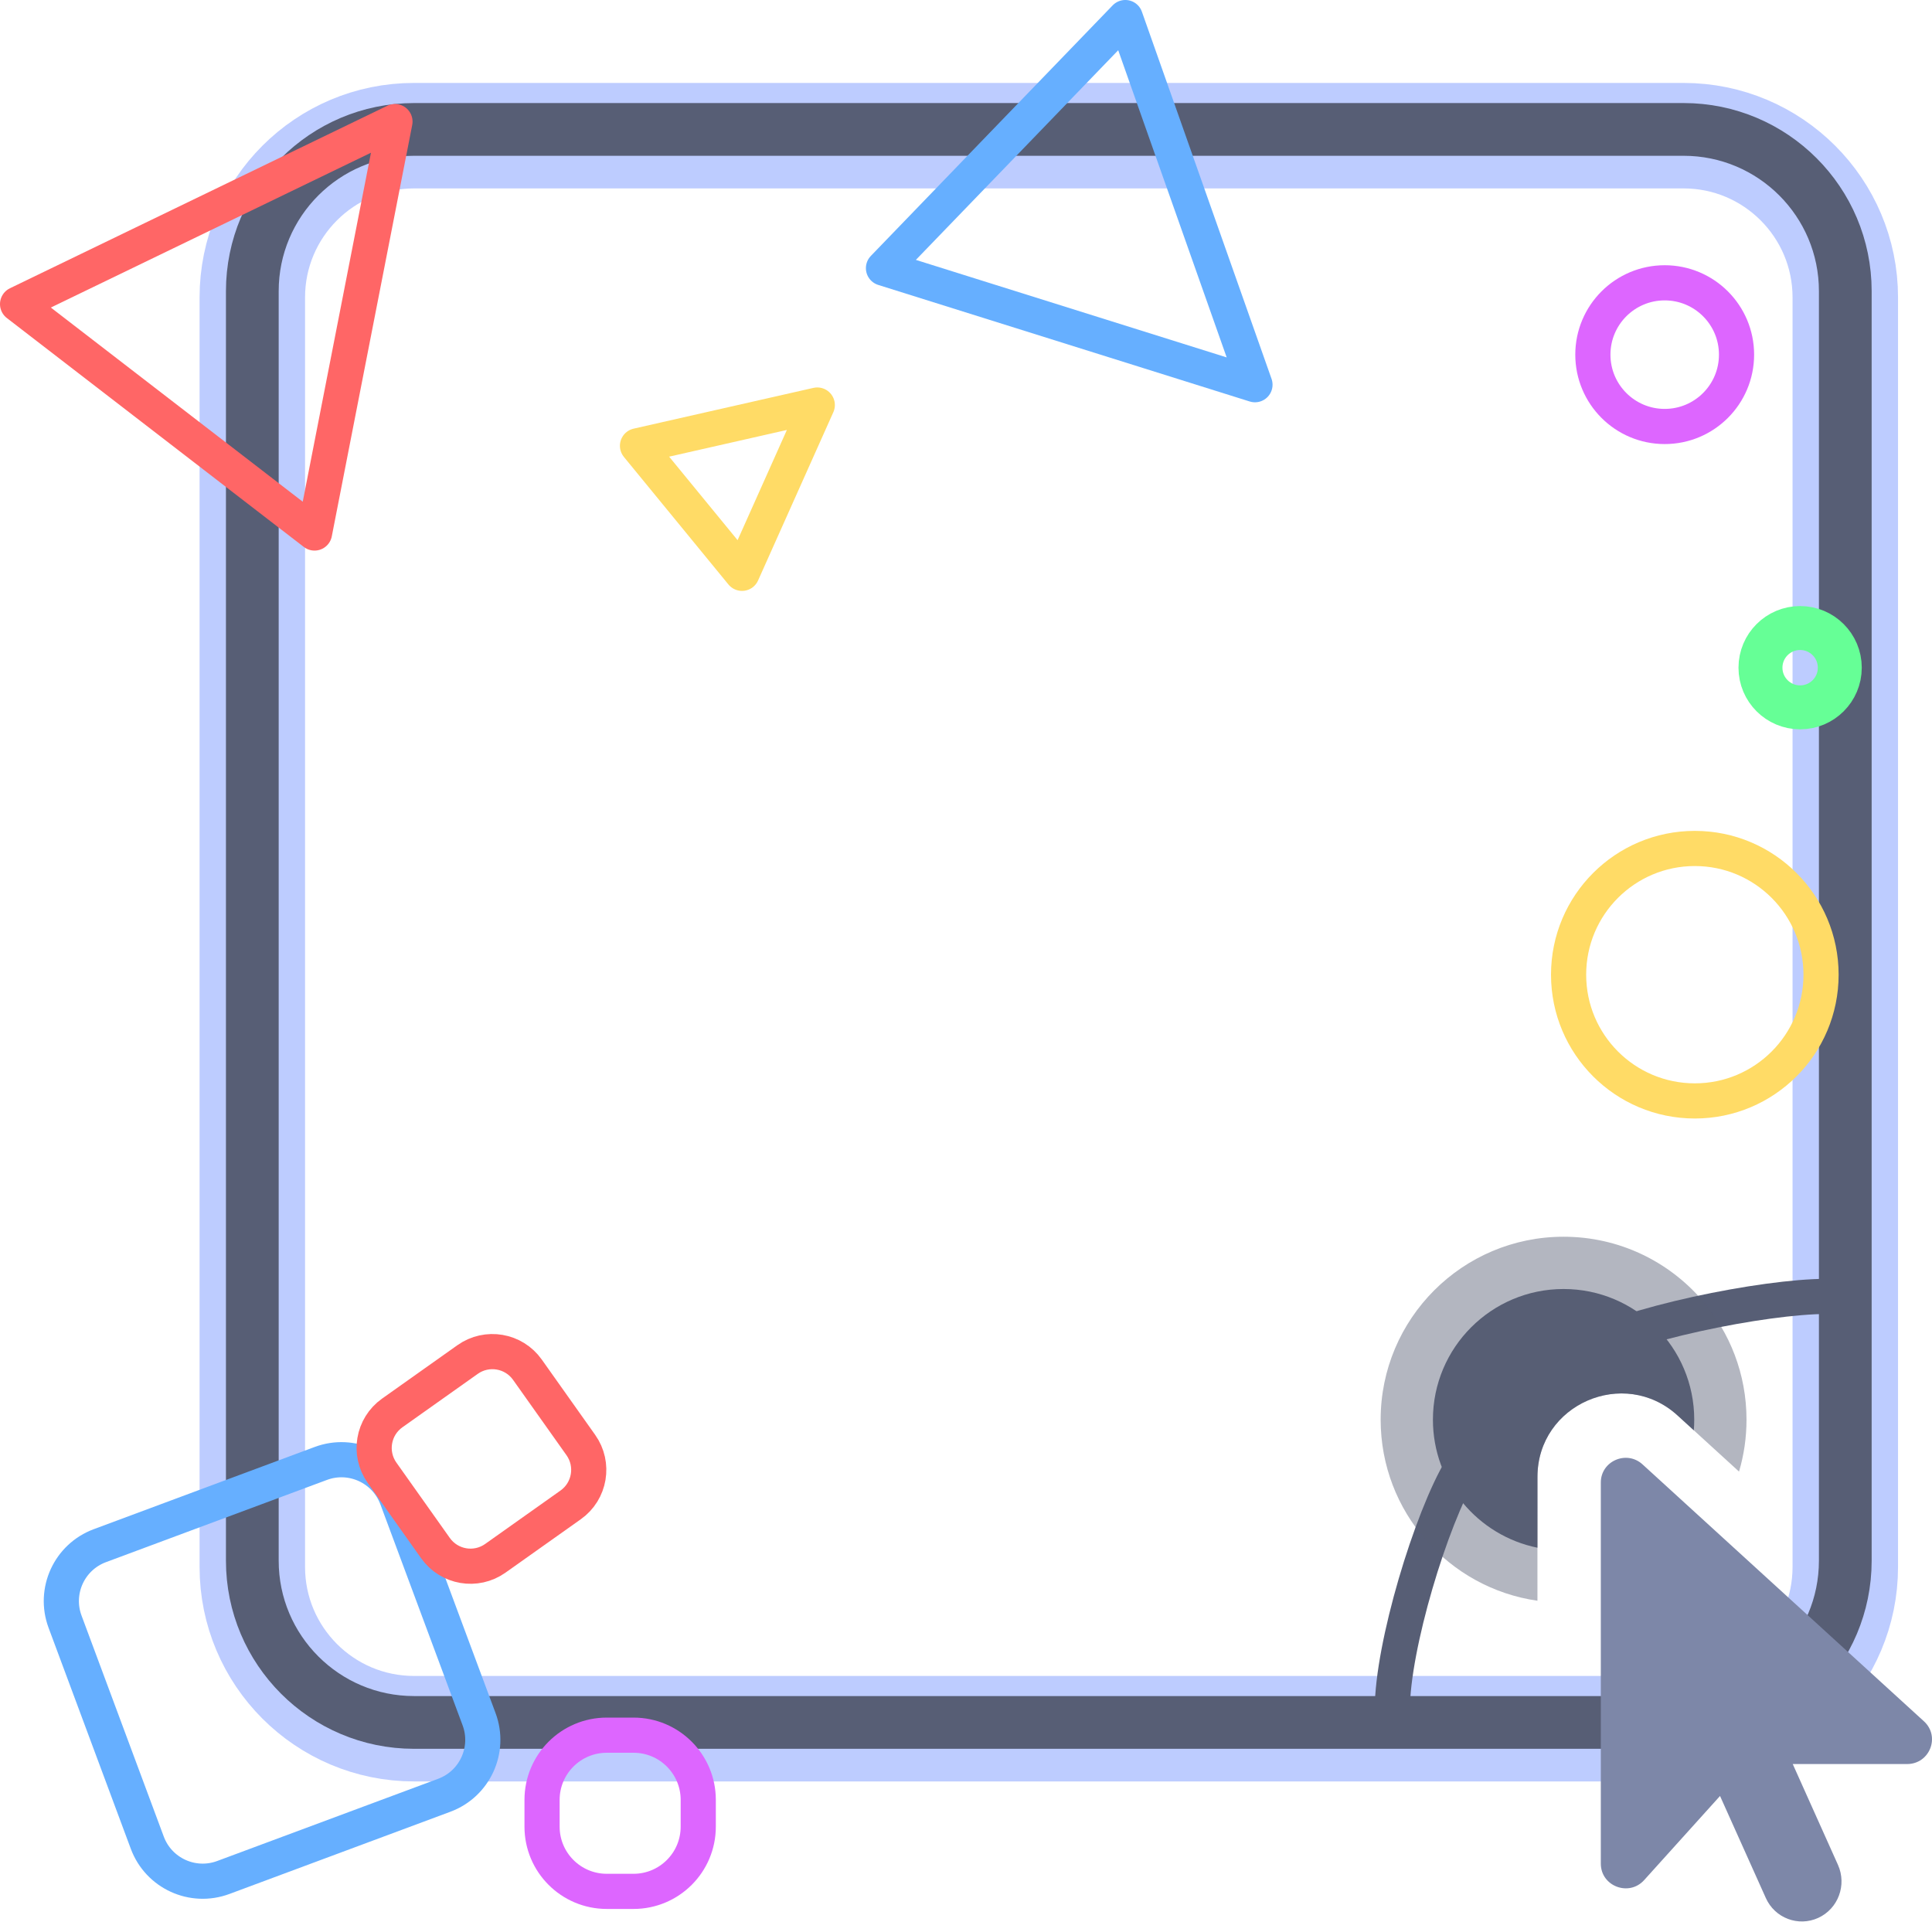
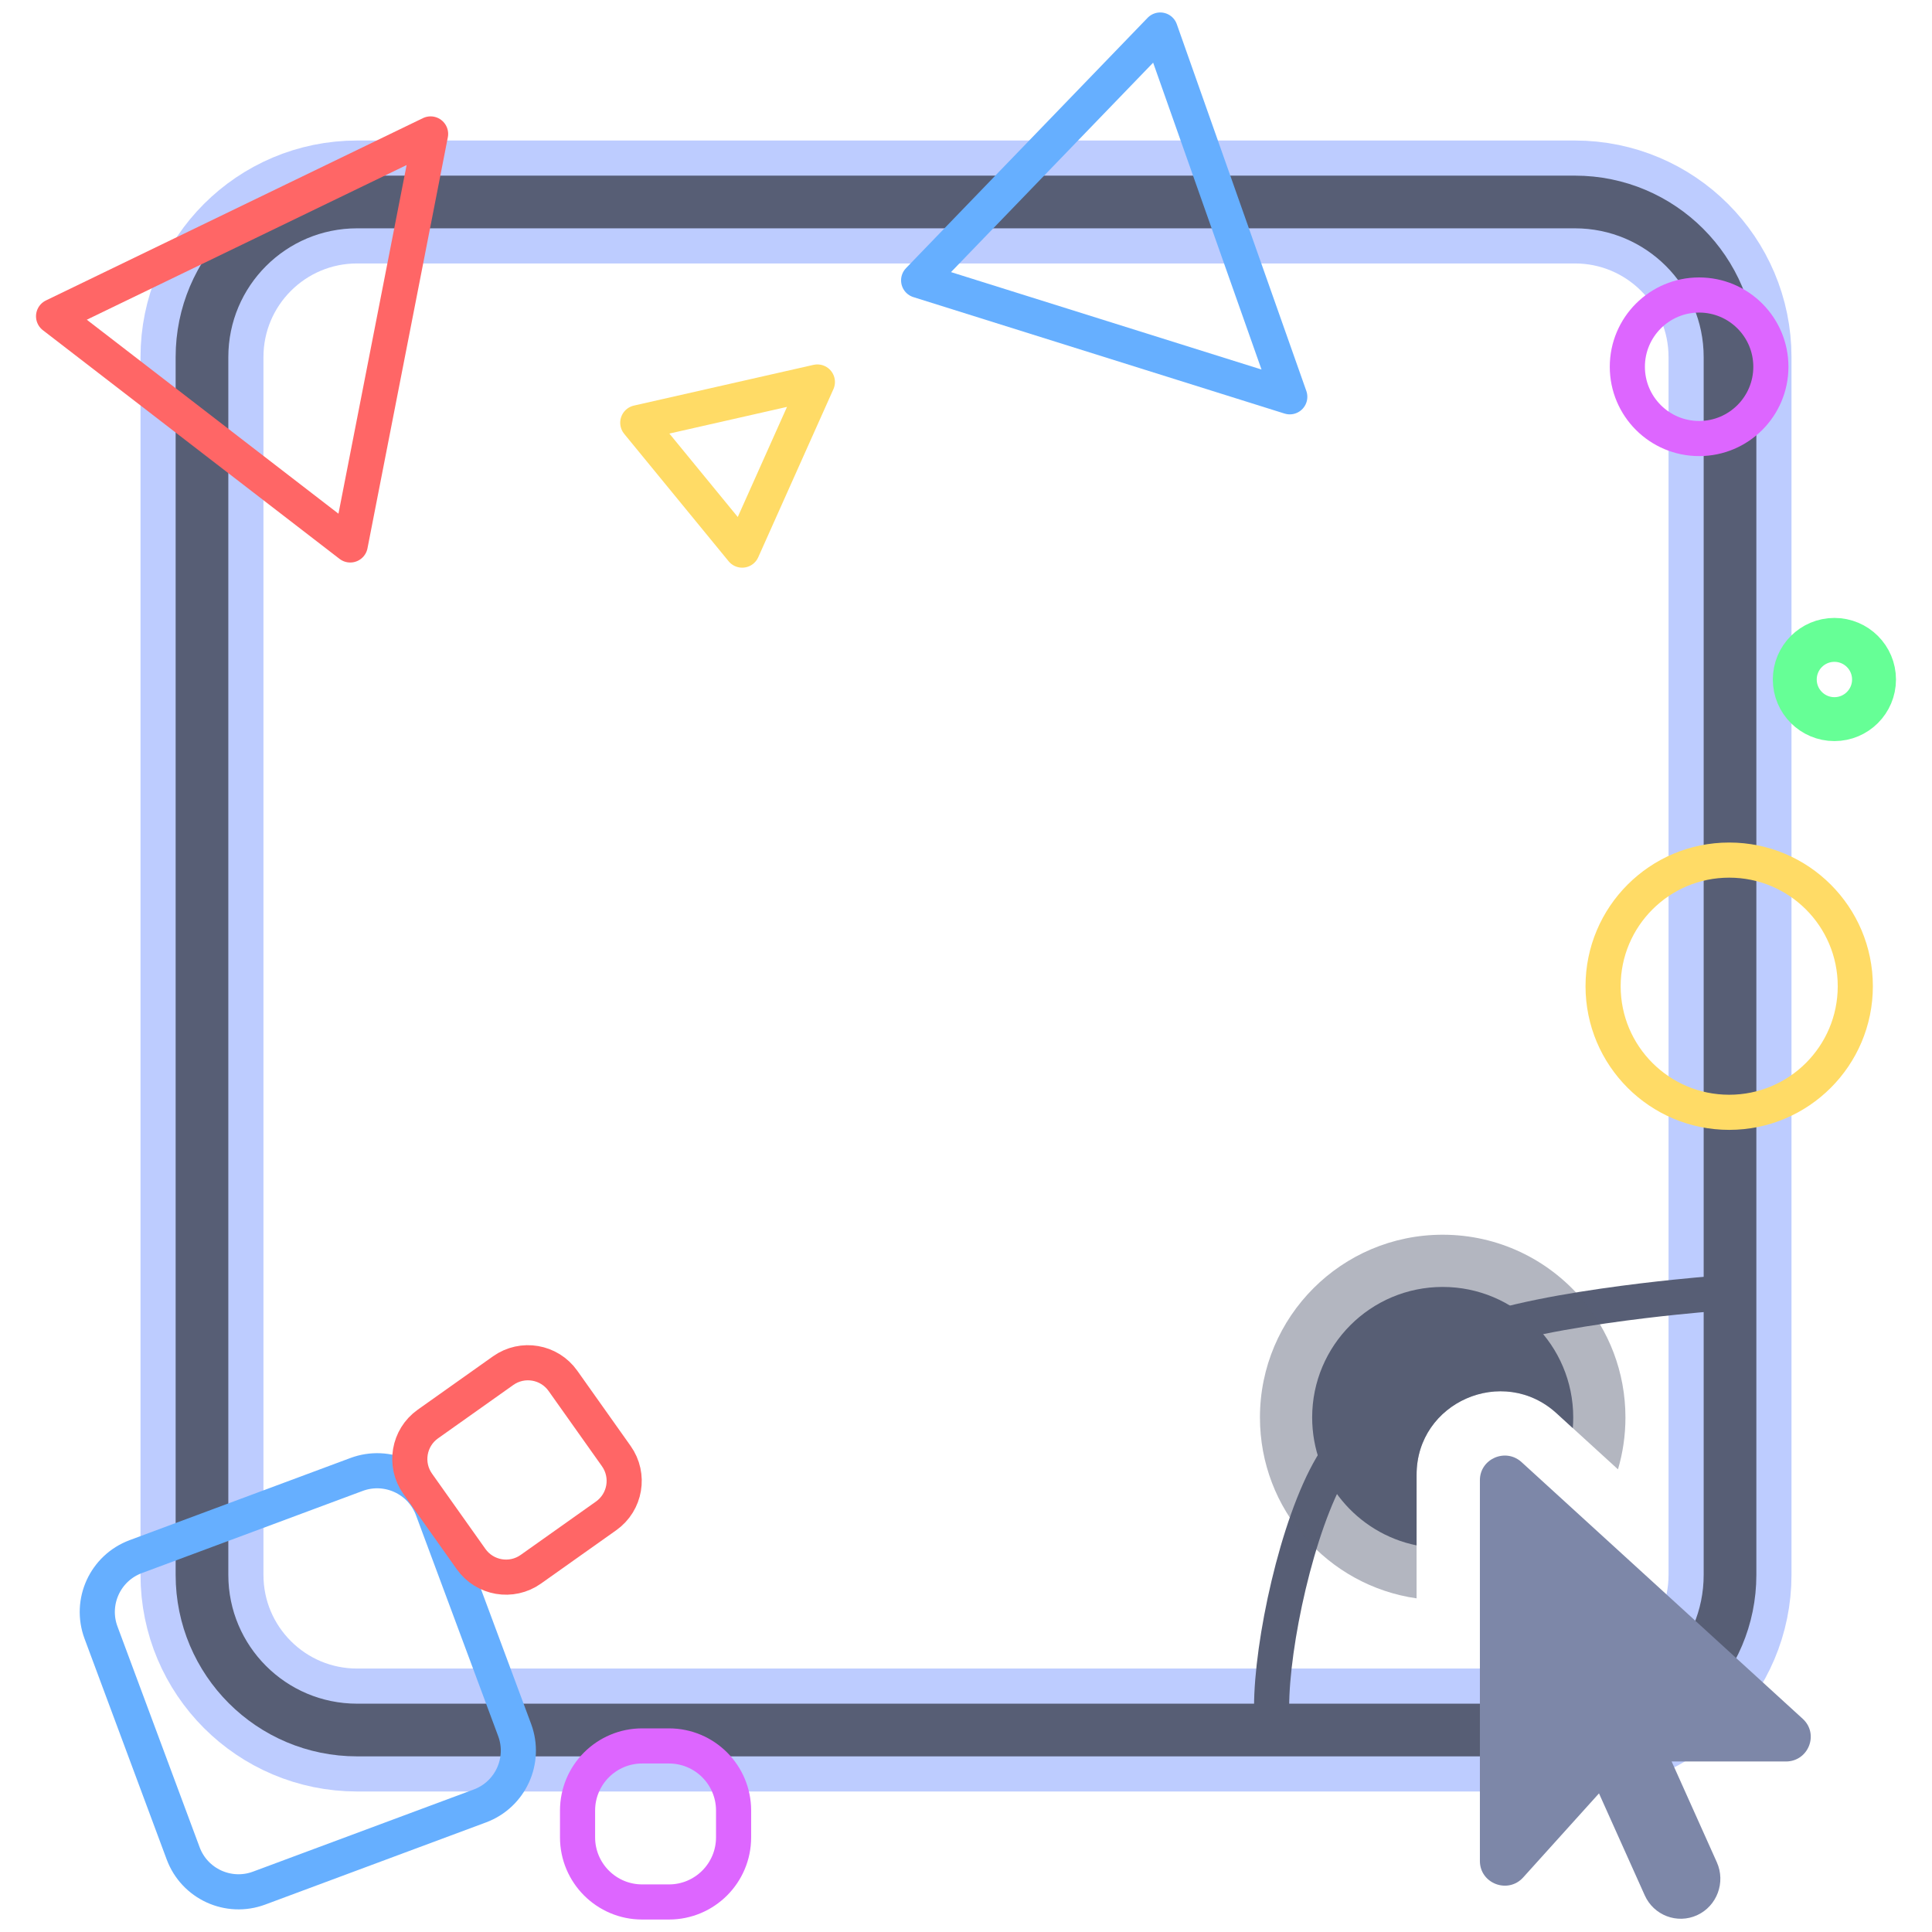
- <svg xmlns="http://www.w3.org/2000/svg" version="1.1" width="109.894" height="109.292" viewBox="0,0,109.894,109.292">
-   <g transform="translate(-184.5531,-124.8539)">
-     <g stroke-miterlimit="10">
-       <path d="M208.104,223.181c-5.08,0 -9.199,-4.119 -9.199,-9.199v-72.212c0,-5.08 4.119,-9.199 9.199,-9.199h72.212c5.08,0 9.199,4.119 9.199,9.199v72.212c0,5.08 -4.119,9.199 -9.199,9.199z" fill="none" fill-rule="nonzero" stroke="#bdccff" stroke-width="6" stroke-linecap="butt" stroke-linejoin="miter" />
-       <path d="M208.104,222.825c-5.08,0 -9.199,-4.119 -9.199,-9.199v-72.212c0,-5.08 4.119,-9.199 9.199,-9.199h72.212c5.08,0 9.199,4.119 9.199,9.199v72.212c0,5.08 -4.119,9.199 -9.199,9.199z" fill="none" fill-rule="nonzero" stroke="#575e75" stroke-width="3" stroke-linecap="butt" stroke-linejoin="miter" />
-       <path d="M207.019,131.77l-4.575,23.401l-16.891,-13.02z" fill="none" fill-rule="nonzero" stroke="#ff6666" stroke-width="2" stroke-linecap="round" stroke-linejoin="round" />
-       <path d="M255.937,146.736l-21.131,-6.63l13.756,-14.253z" fill="none" fill-rule="nonzero" stroke="#66afff" stroke-width="2" stroke-linecap="round" stroke-linejoin="round" />
-       <path d="M231.041,147.892l-4.281,9.572l-5.945,-7.253z" fill="none" fill-rule="nonzero" stroke="#ffdb66" stroke-width="2" stroke-linecap="round" stroke-linejoin="round" />
-       <path d="M197.256,231.644c-1.741,0.648 -3.678,-0.238 -4.325,-1.979l-4.677,-12.569c-0.648,-1.741 0.238,-3.678 1.979,-4.325l12.569,-4.677c1.741,-0.648 3.678,0.238 4.325,1.979l4.677,12.569c0.648,1.741 -0.238,3.678 -1.979,4.325z" fill="none" fill-rule="nonzero" stroke="#66afff" stroke-width="2" stroke-linecap="butt" stroke-linejoin="miter" />
-       <path d="M212.727,213.49c-1.1,0.78 -2.623,0.52 -3.403,-0.579l-3.039,-4.286c-0.78,-1.1 -0.52,-2.623 0.579,-3.403l4.286,-3.039c1.1,-0.78 2.623,-0.52 3.403,0.579l3.039,4.286c0.78,1.1 0.52,2.623 -0.579,3.403z" fill="none" fill-rule="nonzero" stroke="#ff6666" stroke-width="2" stroke-linecap="butt" stroke-linejoin="miter" />
-       <path d="M219.066,232.434c-2.032,0 -3.68,-1.647 -3.68,-3.68v-1.524c0,-2.032 1.647,-3.68 3.68,-3.68h1.524c2.032,0 3.68,1.647 3.68,3.68v1.524c0,2.032 -1.647,3.68 -3.68,3.68z" fill="none" fill-rule="nonzero" stroke="#dd66ff" stroke-width="2" stroke-linecap="butt" stroke-linejoin="miter" />
-       <path d="M273.776,180.294c0,-3.966 3.215,-7.18 7.18,-7.18c3.966,0 7.18,3.215 7.18,7.18c0,3.966 -3.215,7.18 -7.18,7.18c-3.966,0 -7.18,-3.215 -7.18,-7.18z" fill="none" fill-rule="nonzero" stroke="#ffdb66" stroke-width="2" stroke-linecap="butt" stroke-linejoin="miter" />
-       <path d="M284.69,162.832c0,-1.246 1.01,-2.256 2.256,-2.256c1.246,0 2.256,1.01 2.256,2.256c0,1.246 -1.01,2.256 -2.256,2.256c-1.246,0 -2.256,-1.01 -2.256,-2.256z" fill="none" fill-rule="nonzero" stroke="#66ff96" stroke-width="2.5" stroke-linecap="butt" stroke-linejoin="miter" />
-       <path d="M275.157,145.026c0,-2.257 1.829,-4.086 4.086,-4.086c2.257,0 4.086,1.829 4.086,4.086c0,2.257 -1.829,4.086 -4.086,4.086c-2.257,0 -4.086,-1.829 -4.086,-4.086z" fill="none" fill-rule="nonzero" stroke="#dd66ff" stroke-width="2" stroke-linecap="butt" stroke-linejoin="miter" />
-       <path d="M263.75,222.081c0,-3.576 2.204,-10.861 3.926,-13.715c0.417,-0.691 1.624,-1.411 3.029,-2.801c1.405,-1.39 2.857,-3.314 3.502,-3.699c2.837,-1.694 10.7,-3.273 14.244,-3.273" fill="none" fill-rule="evenodd" stroke="#575e75" stroke-width="2" stroke-linecap="butt" stroke-linejoin="miter" />
-       <path d="M272.004,212.887c-3.392,-0.689 -5.945,-3.688 -5.945,-7.283c0,-4.104 3.327,-7.432 7.432,-7.432c4.104,0 7.432,3.327 7.432,7.432c0,0.204 -0.008,0.406 -0.024,0.605l-0.923,-0.843c-3.042,-2.78 -7.971,-0.64 -7.971,3.495z" fill="#575e75" fill-rule="evenodd" stroke="none" stroke-width="1" stroke-linecap="butt" stroke-linejoin="miter" />
-       <path d="M272.004,215.903c-5.042,-0.721 -8.918,-5.058 -8.918,-10.299c0,-5.746 4.658,-10.405 10.405,-10.405c3.155,0 5.983,1.405 7.891,3.623c1.567,1.821 2.514,4.191 2.514,6.782c0,1.026 -0.148,2.017 -0.425,2.953l-3.495,-3.19c-3.042,-2.78 -7.971,-0.64 -7.971,3.495z" fill-opacity="0.451" fill="#575e75" fill-rule="evenodd" stroke="none" stroke-width="1" stroke-linecap="butt" stroke-linejoin="miter" />
-       <path d="M278.077,231.79c-0.863,0.962 -2.468,0.356 -2.468,-0.934v-21.679c0,-1.22 1.466,-1.857 2.372,-1.03l16.007,14.613c0.948,0.864 0.331,2.432 -0.959,2.432h-6.503l2.573,5.736c0.513,1.144 0.012,2.494 -1.123,3.015c-1.135,0.518 -2.471,0.012 -2.983,-1.135l-2.603,-5.8z" fill="#7d87a8" fill-rule="evenodd" stroke="none" stroke-width="1" stroke-linecap="butt" stroke-linejoin="miter" />
-     </g>
+ <svg xmlns="http://www.w3.org/2000/svg" version="1.1" width="110" height="110" viewBox="0 0 110 110" id="svg16">
+   <defs id="defs16" />
+   <path d="M 20.332,98.5 C 15.454,98.5 11.5,94.546 11.5,89.668 V 20.332 C 11.5,15.454 15.454,11.5 20.332,11.5 H 89.668 C 94.546,11.5 98.5,15.454 98.5,20.332 V 89.668 C 98.5,94.546 94.546,98.5 89.668,98.5 Z" fill="none" fill-rule="nonzero" stroke="#575e75" stroke-width="3" stroke-linecap="butt" stroke-linejoin="miter" id="path16" style="stroke:#bdccff;stroke-width:7;stroke-dasharray:none;stroke-opacity:1" />
+   <path d="M 20.332,98.5 C 15.454,98.5 11.5,94.546 11.5,89.668 V 20.332 C 11.5,15.454 15.454,11.5 20.332,11.5 H 89.668 C 94.546,11.5 98.5,15.454 98.5,20.332 V 89.668 C 98.5,94.546 94.546,98.5 89.668,98.5 Z" fill="none" fill-rule="nonzero" stroke="#575e75" stroke-width="3" stroke-linecap="butt" stroke-linejoin="miter" id="path2" />
+   <g id="g19" transform="translate(2.05032,0.7100621)">
+     <path d="m 207.019,131.77 -4.575,23.401 -16.891,-13.02 z" fill="none" fill-rule="nonzero" stroke="#ff6666" stroke-width="2" stroke-linecap="round" stroke-linejoin="round" id="path3" transform="translate(-184.5531,-124.8539)" style="display:inline;stroke-width:2;stroke-dasharray:none" />
+     <path d="m 255.937,146.736 -21.131,-6.63 13.756,-14.253 z" fill="none" fill-rule="nonzero" stroke="#66afff" stroke-width="2" stroke-linecap="round" stroke-linejoin="round" id="path4" transform="translate(-184.5531,-124.8539)" style="display:inline" />
+     <path d="m 44.488,21.039 -4.281,9.572 -5.945,-7.253 z" fill="none" fill-rule="nonzero" stroke="#ffdb66" stroke-width="2" stroke-linecap="round" stroke-linejoin="round" id="path5" style="display:inline" />
+   </g>
+   <g id="g18" transform="translate(2.05032,0.7100621)">
+     <path d="m 197.256,231.644 c -1.741,0.648 -3.678,-0.238 -4.325,-1.979 l -4.677,-12.569 c -0.648,-1.741 0.238,-3.678 1.979,-4.325 l 12.569,-4.677 c 1.741,-0.648 3.678,0.238 4.325,1.979 l 4.677,12.569 c 0.648,1.741 -0.238,3.678 -1.979,4.325 z" fill="none" fill-rule="nonzero" stroke="#66afff" stroke-width="2" stroke-linecap="butt" stroke-linejoin="miter" id="path6" transform="translate(-184.5531,-124.8539)" style="display:inline" />
+     <path d="m 212.727,213.49 c -1.1,0.78 -2.623,0.52 -3.403,-0.579 l -3.039,-4.286 c -0.78,-1.1 -0.52,-2.623 0.579,-3.403 l 4.286,-3.039 c 1.1,-0.78 2.623,-0.52 3.403,0.579 l 3.039,4.286 c 0.78,1.1 0.52,2.623 -0.579,3.403 z" fill="none" fill-rule="nonzero" stroke="#ff6666" stroke-width="2" stroke-linecap="butt" stroke-linejoin="miter" id="path7" transform="translate(-184.5531,-124.8539)" style="display:inline" />
+     <path d="m 219.066,232.434 c -2.032,0 -3.68,-1.647 -3.68,-3.68 v -1.524 c 0,-2.032 1.647,-3.68 3.68,-3.68 h 1.524 c 2.032,0 3.68,1.647 3.68,3.68 v 1.524 c 0,2.032 -1.647,3.68 -3.68,3.68 z" fill="none" fill-rule="nonzero" stroke="#dd66ff" stroke-width="2" stroke-linecap="butt" stroke-linejoin="miter" id="path8" transform="translate(-184.5531,-124.8539)" style="display:inline" />
+   </g>
+   <g id="g17" transform="translate(2.05032,0.7100621)">
+     <path d="m 273.776,180.294 c 0,-3.966 3.215,-7.18 7.18,-7.18 3.966,0 7.18,3.215 7.18,7.18 0,3.966 -3.215,7.18 -7.18,7.18 -3.966,0 -7.18,-3.215 -7.18,-7.18 z" fill="none" fill-rule="nonzero" stroke="#ffdb66" stroke-width="2" stroke-linecap="butt" stroke-linejoin="miter" id="path9" transform="translate(-184.5531,-124.8539)" style="display:inline" />
+     <path d="m 284.69,162.832 c 0,-1.246 1.01,-2.256 2.256,-2.256 1.246,0 2.256,1.01 2.256,2.256 0,1.246 -1.01,2.256 -2.256,2.256 -1.246,0 -2.256,-1.01 -2.256,-2.256 z" fill="none" fill-rule="nonzero" stroke="#66ff96" stroke-width="2.5" stroke-linecap="butt" stroke-linejoin="miter" id="path10" transform="translate(-184.5531,-124.8539)" style="display:inline" />
+     <path d="m 275.157,145.026 c 0,-2.257 1.829,-4.086 4.086,-4.086 2.257,0 4.086,1.829 4.086,4.086 0,2.257 -1.829,4.086 -4.086,4.086 -2.257,0 -4.086,-1.829 -4.086,-4.086 z" fill="none" fill-rule="nonzero" stroke="#dd66ff" stroke-width="2" stroke-linecap="butt" stroke-linejoin="miter" id="path11" transform="translate(-184.5531,-124.8539)" style="display:inline" />
+   </g>
+   <g id="g16">
+     <path d="m 72.4,97.182 c 0,-3.576 1.436,-10.345 3.426,-13.715 1.989,-3.37 3.555,-5.081 7.032,-7 3.477,-1.92 14.244,-2.774 14.244,-2.774" fill="none" fill-rule="evenodd" stroke="#575e75" stroke-width="2" stroke-linecap="butt" stroke-linejoin="miter" id="path12" style="display:inline" />
+     <path d="m 80.654,87.988 c -3.392,-0.689 -5.945,-3.688 -5.945,-7.283 0,-4.104 3.327,-7.432 7.432,-7.432 4.104,0 7.432,3.327 7.432,7.432 0,0.204 -0.008,0.406 -0.024,0.605 l -0.923,-0.843 c -3.042,-2.78 -7.971,-0.64 -7.971,3.495 z" fill="#575e75" fill-rule="evenodd" stroke="none" stroke-width="1" stroke-linecap="butt" stroke-linejoin="miter" id="path13" style="display:inline" />
+     <path d="M 80.654,91.004 C 75.612,90.282 71.736,85.946 71.736,80.705 71.736,74.958 76.394,70.3 82.141,70.3 c 3.155,0 5.983,1.405 7.891,3.623 1.567,1.821 2.514,4.191 2.514,6.782 0,1.026 -0.148,2.017 -0.425,2.953 L 88.625,80.467 C 85.583,77.687 80.654,79.827 80.654,83.962 Z" fill-opacity="0.451" fill="#575e75" fill-rule="evenodd" stroke="none" stroke-width="1" stroke-linecap="butt" stroke-linejoin="miter" id="path14" style="display:inline" />
+     <path d="m 86.727,106.89 c -0.863,0.962 -2.468,0.356 -2.468,-0.934 V 84.277 c 0,-1.22 1.466,-1.857 2.372,-1.03 l 16.007,14.613 c 0.948,0.864 0.331,2.432 -0.959,2.432 h -6.503 l 2.573,5.736 c 0.513,1.144 0.011,2.494 -1.123,3.015 -1.135,0.518 -2.471,0.012 -2.983,-1.135 l -2.603,-5.8 z" fill="#7d87a8" fill-rule="evenodd" stroke="none" stroke-width="1" stroke-linecap="butt" stroke-linejoin="miter" id="path15" style="display:inline" />
  </g>
</svg>
